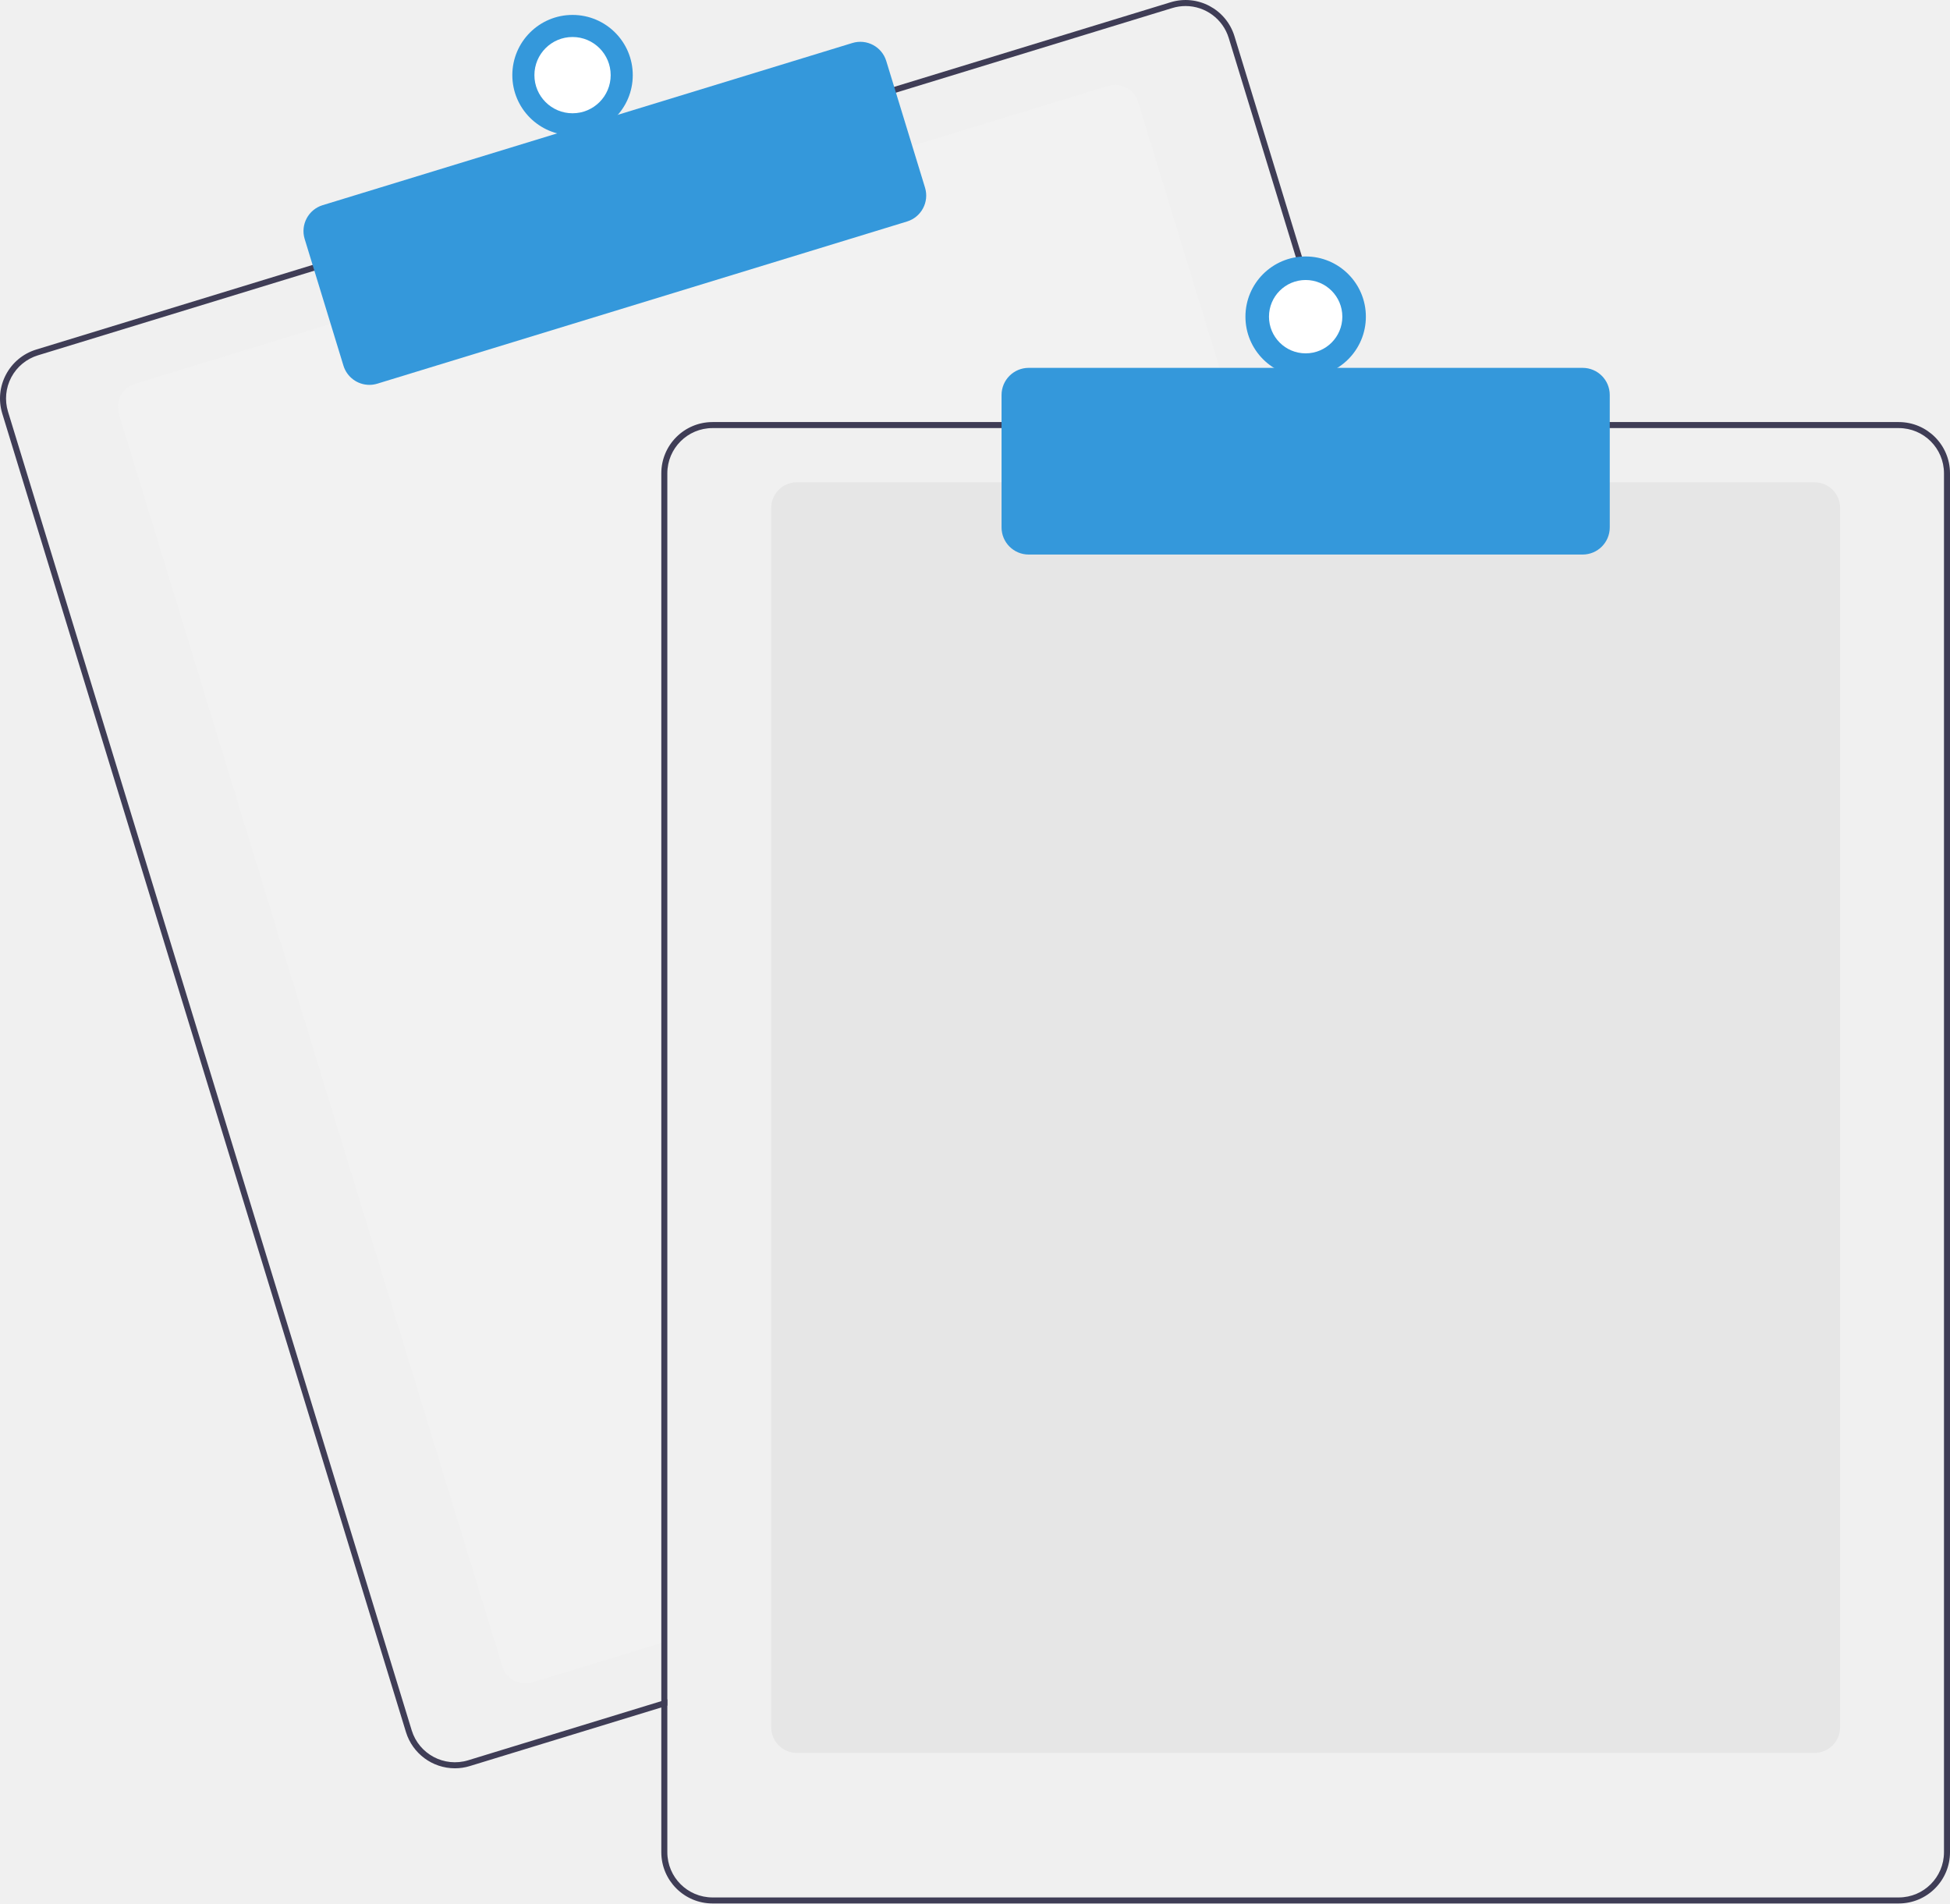
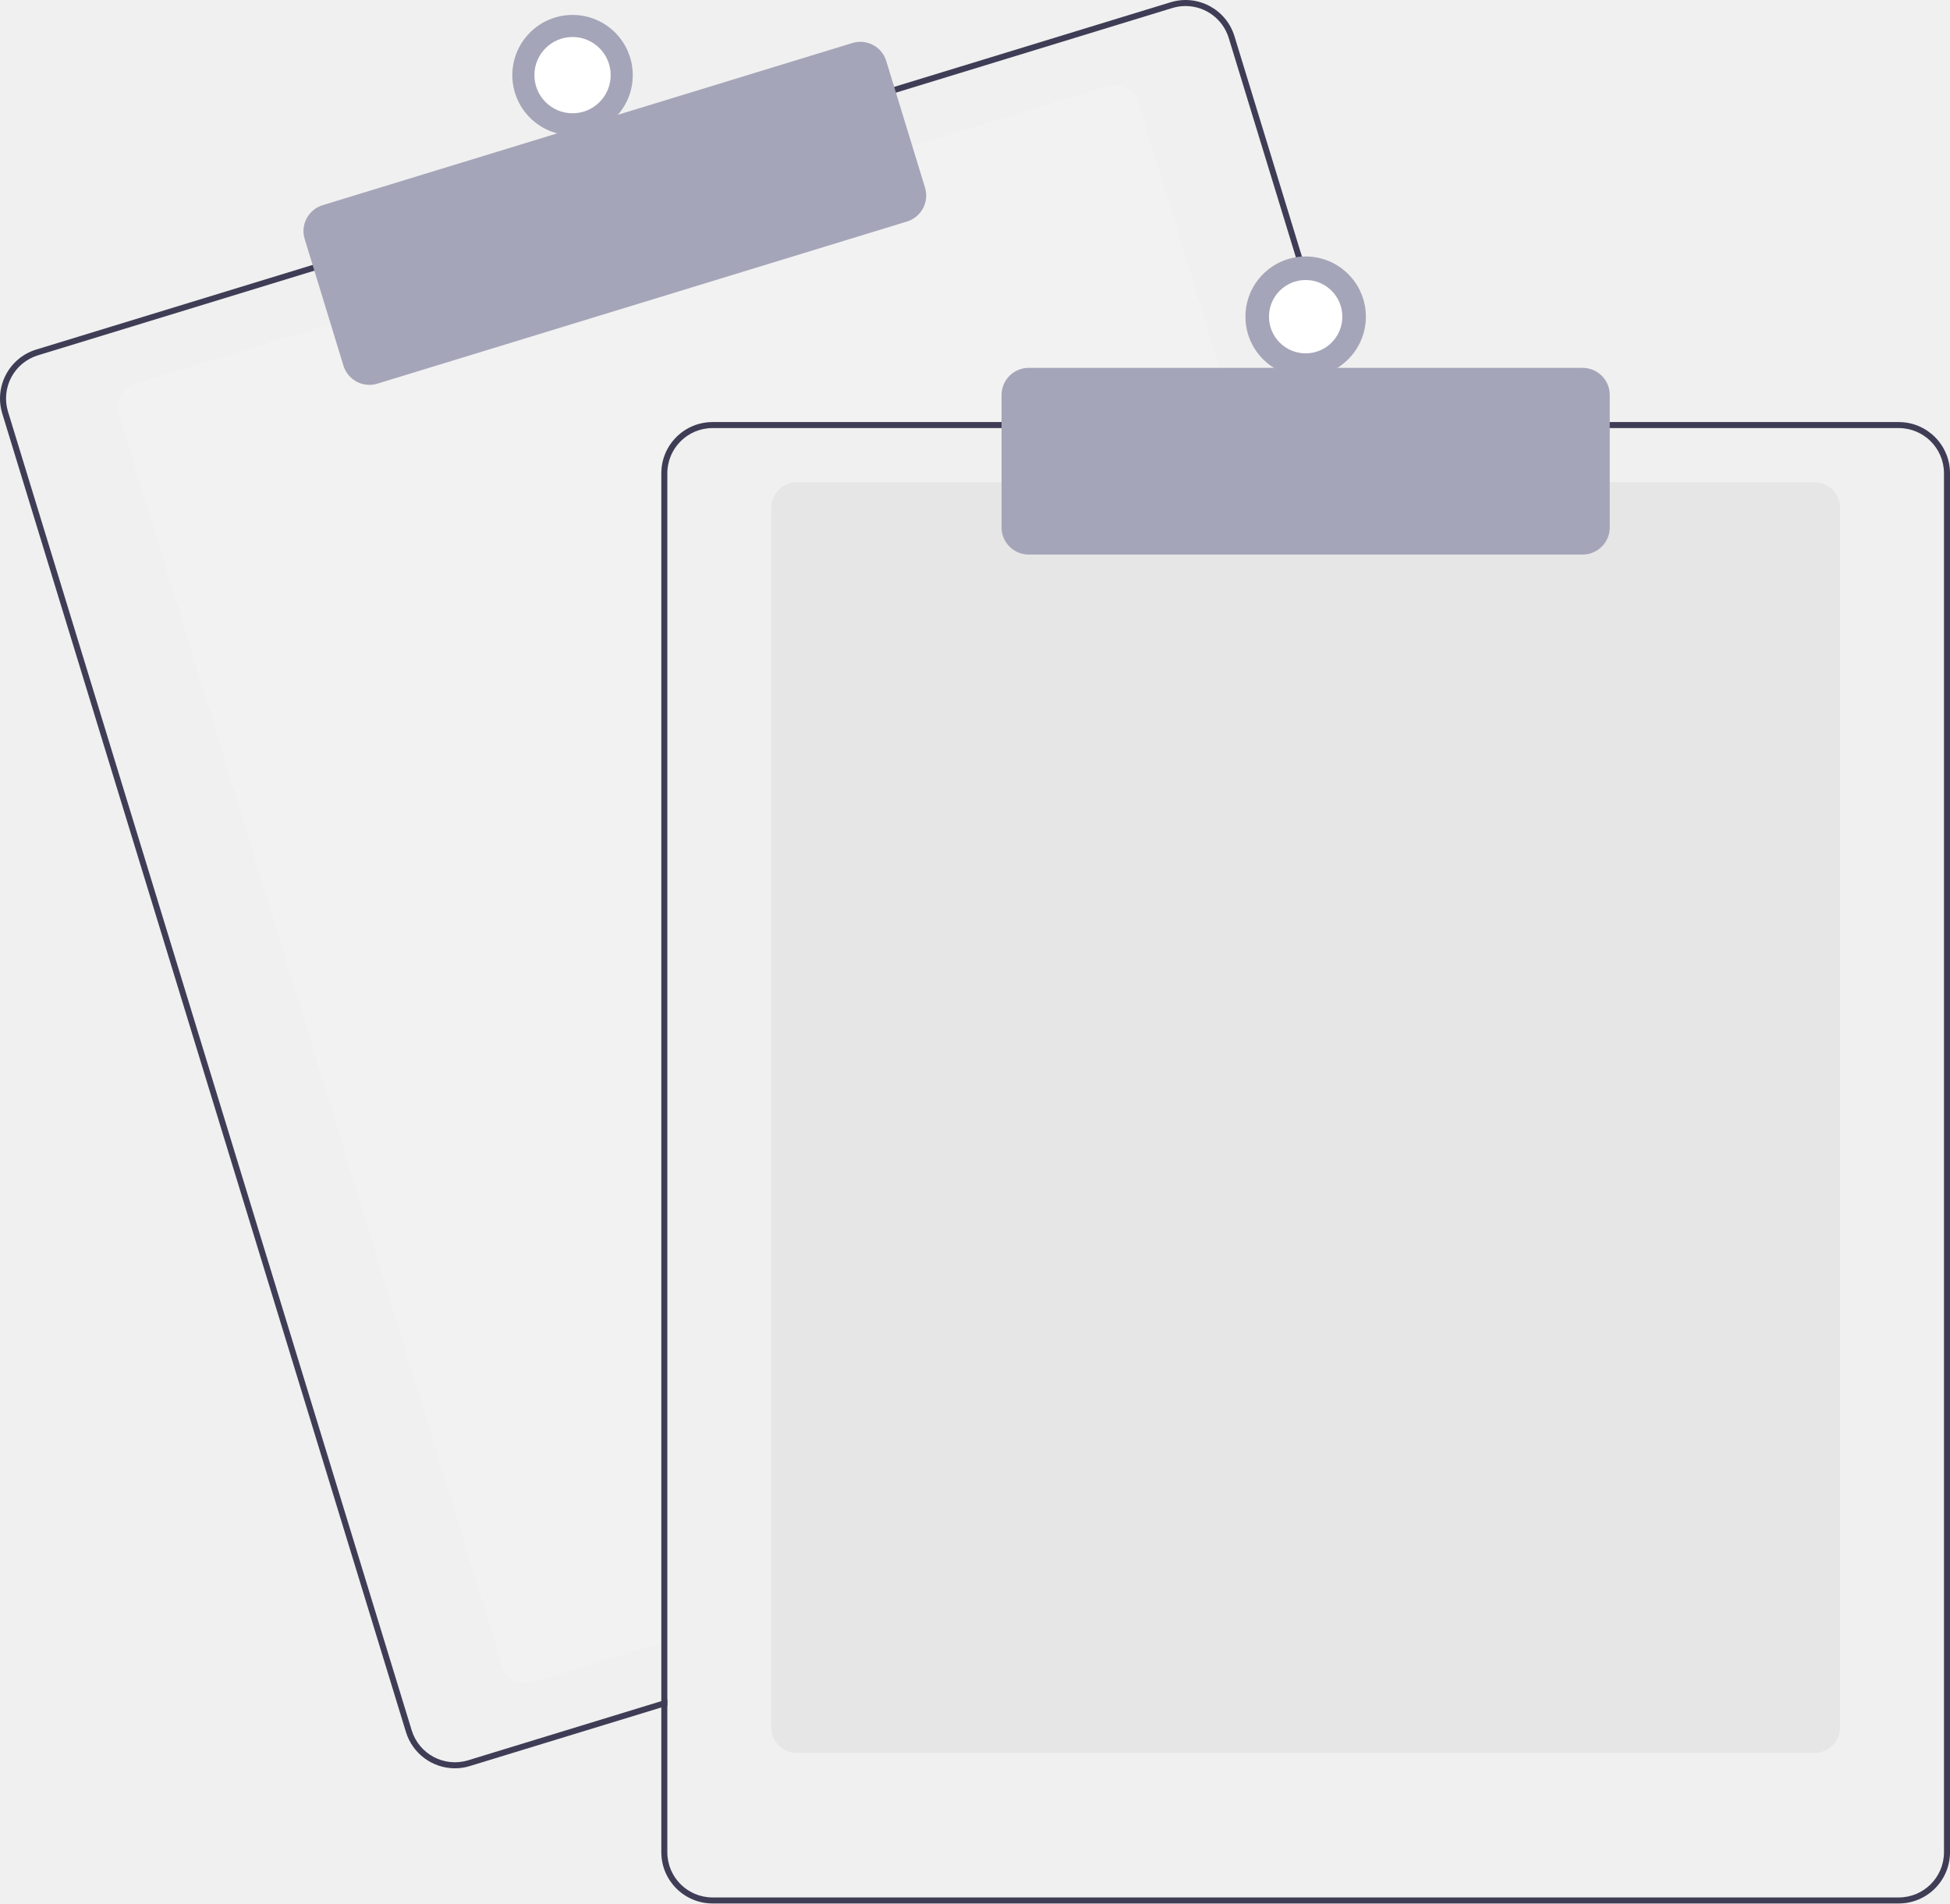
<svg xmlns="http://www.w3.org/2000/svg" id="b21613c9-2bf0-4d37-bef0-3b193d34fc5d" data-name="Layer 1" width="647.636" height="632.174" viewBox="0 0 647.636 632.174">
  <path d="M687.328,276.087H512.818a15.018,15.018,0,0,0-15,15v387.85l-2,.61-42.81,13.11a8.007,8.007,0,0,1-9.99-5.31L315.678,271.397a8.003,8.003,0,0,1,5.31-9.99l65.97-20.2,191.25-58.54,65.97-20.2a7.989,7.989,0,0,1,9.99,5.3l32.55,106.32Z" transform="translate(-276.1819 -133.9131)" fill="#f2f2f2" />
  <path d="M725.408,274.087l-39.23-128.14a16.994,16.994,0,0,0-21.23-11.28l-92.75,28.39L380.958,221.607l-92.75,28.4a17.015,17.015,0,0,0-11.28,21.23l134.08,437.93a17.027,17.027,0,0,0,16.26,12.03,16.789,16.789,0,0,0,4.97-.75l63.58-19.46,2-.62v-2.09l-2,.61-64.17,19.65a15.015,15.015,0,0,1-18.73-9.95l-134.07-437.94a14.979,14.979,0,0,1,9.95-18.73l92.75-28.4,191.24-58.54,92.75-28.4a15.156,15.156,0,0,1,4.41-.66,15.015,15.015,0,0,1,14.32,10.61l39.05,127.56.62,2h2.08Z" transform="translate(-276.1819 -133.9131)" fill="#3f3d56" />
-   <path d="M398.863,261.734a9.016,9.016,0,0,1-8.611-6.367l-12.88-42.072a8.999,8.999,0,0,1,5.971-11.24l175.939-53.864a9.009,9.009,0,0,1,11.241,5.971l12.88,42.072a9.01,9.01,0,0,1-5.971,11.241L401.492,261.339A8.976,8.976,0,0,1,398.863,261.734Z" transform="translate(-276.1819 -133.9131)" fill="#3498db" />
-   <circle cx="190.154" cy="24.955" r="20" fill="#3498db" />
+   <path d="M398.863,261.734a9.016,9.016,0,0,1-8.611-6.367l-12.88-42.072a8.999,8.999,0,0,1,5.971-11.24l175.939-53.864a9.009,9.009,0,0,1,11.241,5.971l12.88,42.072a9.01,9.01,0,0,1-5.971,11.241L401.492,261.339A8.976,8.976,0,0,1,398.863,261.734Z" transform="translate(-276.1819 -133.9131)" fill="#a5a5b9" />
+   <circle cx="190.154" cy="24.955" r="20" fill="#a5a5b9" />
  <circle cx="190.154" cy="24.955" r="12.665" fill="#fff" />
  <path d="M878.818,716.087h-338a8.51,8.51,0,0,1-8.5-8.5v-405a8.51,8.51,0,0,1,8.5-8.5h338a8.51,8.51,0,0,1,8.5,8.5v405A8.51,8.51,0,0,1,878.818,716.087Z" transform="translate(-276.1819 -133.9131)" fill="#e6e6e6" />
  <path d="M723.318,274.087h-210.5a17.024,17.024,0,0,0-17,17v407.8l2-.61v-407.19a15.018,15.018,0,0,1,15-15H723.938Zm183.5,0h-394a17.024,17.024,0,0,0-17,17v458a17.024,17.024,0,0,0,17,17h394a17.024,17.024,0,0,0,17-17v-458A17.024,17.024,0,0,0,906.818,274.087Zm15,475a15.018,15.018,0,0,1-15,15h-394a15.018,15.018,0,0,1-15-15v-458a15.018,15.018,0,0,1,15-15h394a15.018,15.018,0,0,1,15,15Z" transform="translate(-276.1819 -133.9131)" fill="#3f3d56" />
-   <path d="M801.818,318.087h-184a9.01,9.01,0,0,1-9-9v-44a9.01,9.01,0,0,1,9-9h184a9.01,9.01,0,0,1,9,9v44A9.01,9.01,0,0,1,801.818,318.087Z" transform="translate(-276.1819 -133.9131)" fill="#3498db" />
-   <circle cx="433.636" cy="105.174" r="20" fill="#3498db" />
+   <path d="M801.818,318.087h-184a9.01,9.01,0,0,1-9-9v-44a9.01,9.01,0,0,1,9-9h184a9.01,9.01,0,0,1,9,9v44A9.01,9.01,0,0,1,801.818,318.087Z" transform="translate(-276.1819 -133.9131)" fill="#a5a5b9" />
+   <circle cx="433.636" cy="105.174" r="20" fill="#a5a5b9" />
  <circle cx="433.636" cy="105.174" r="12.182" fill="#fff" />
</svg>
